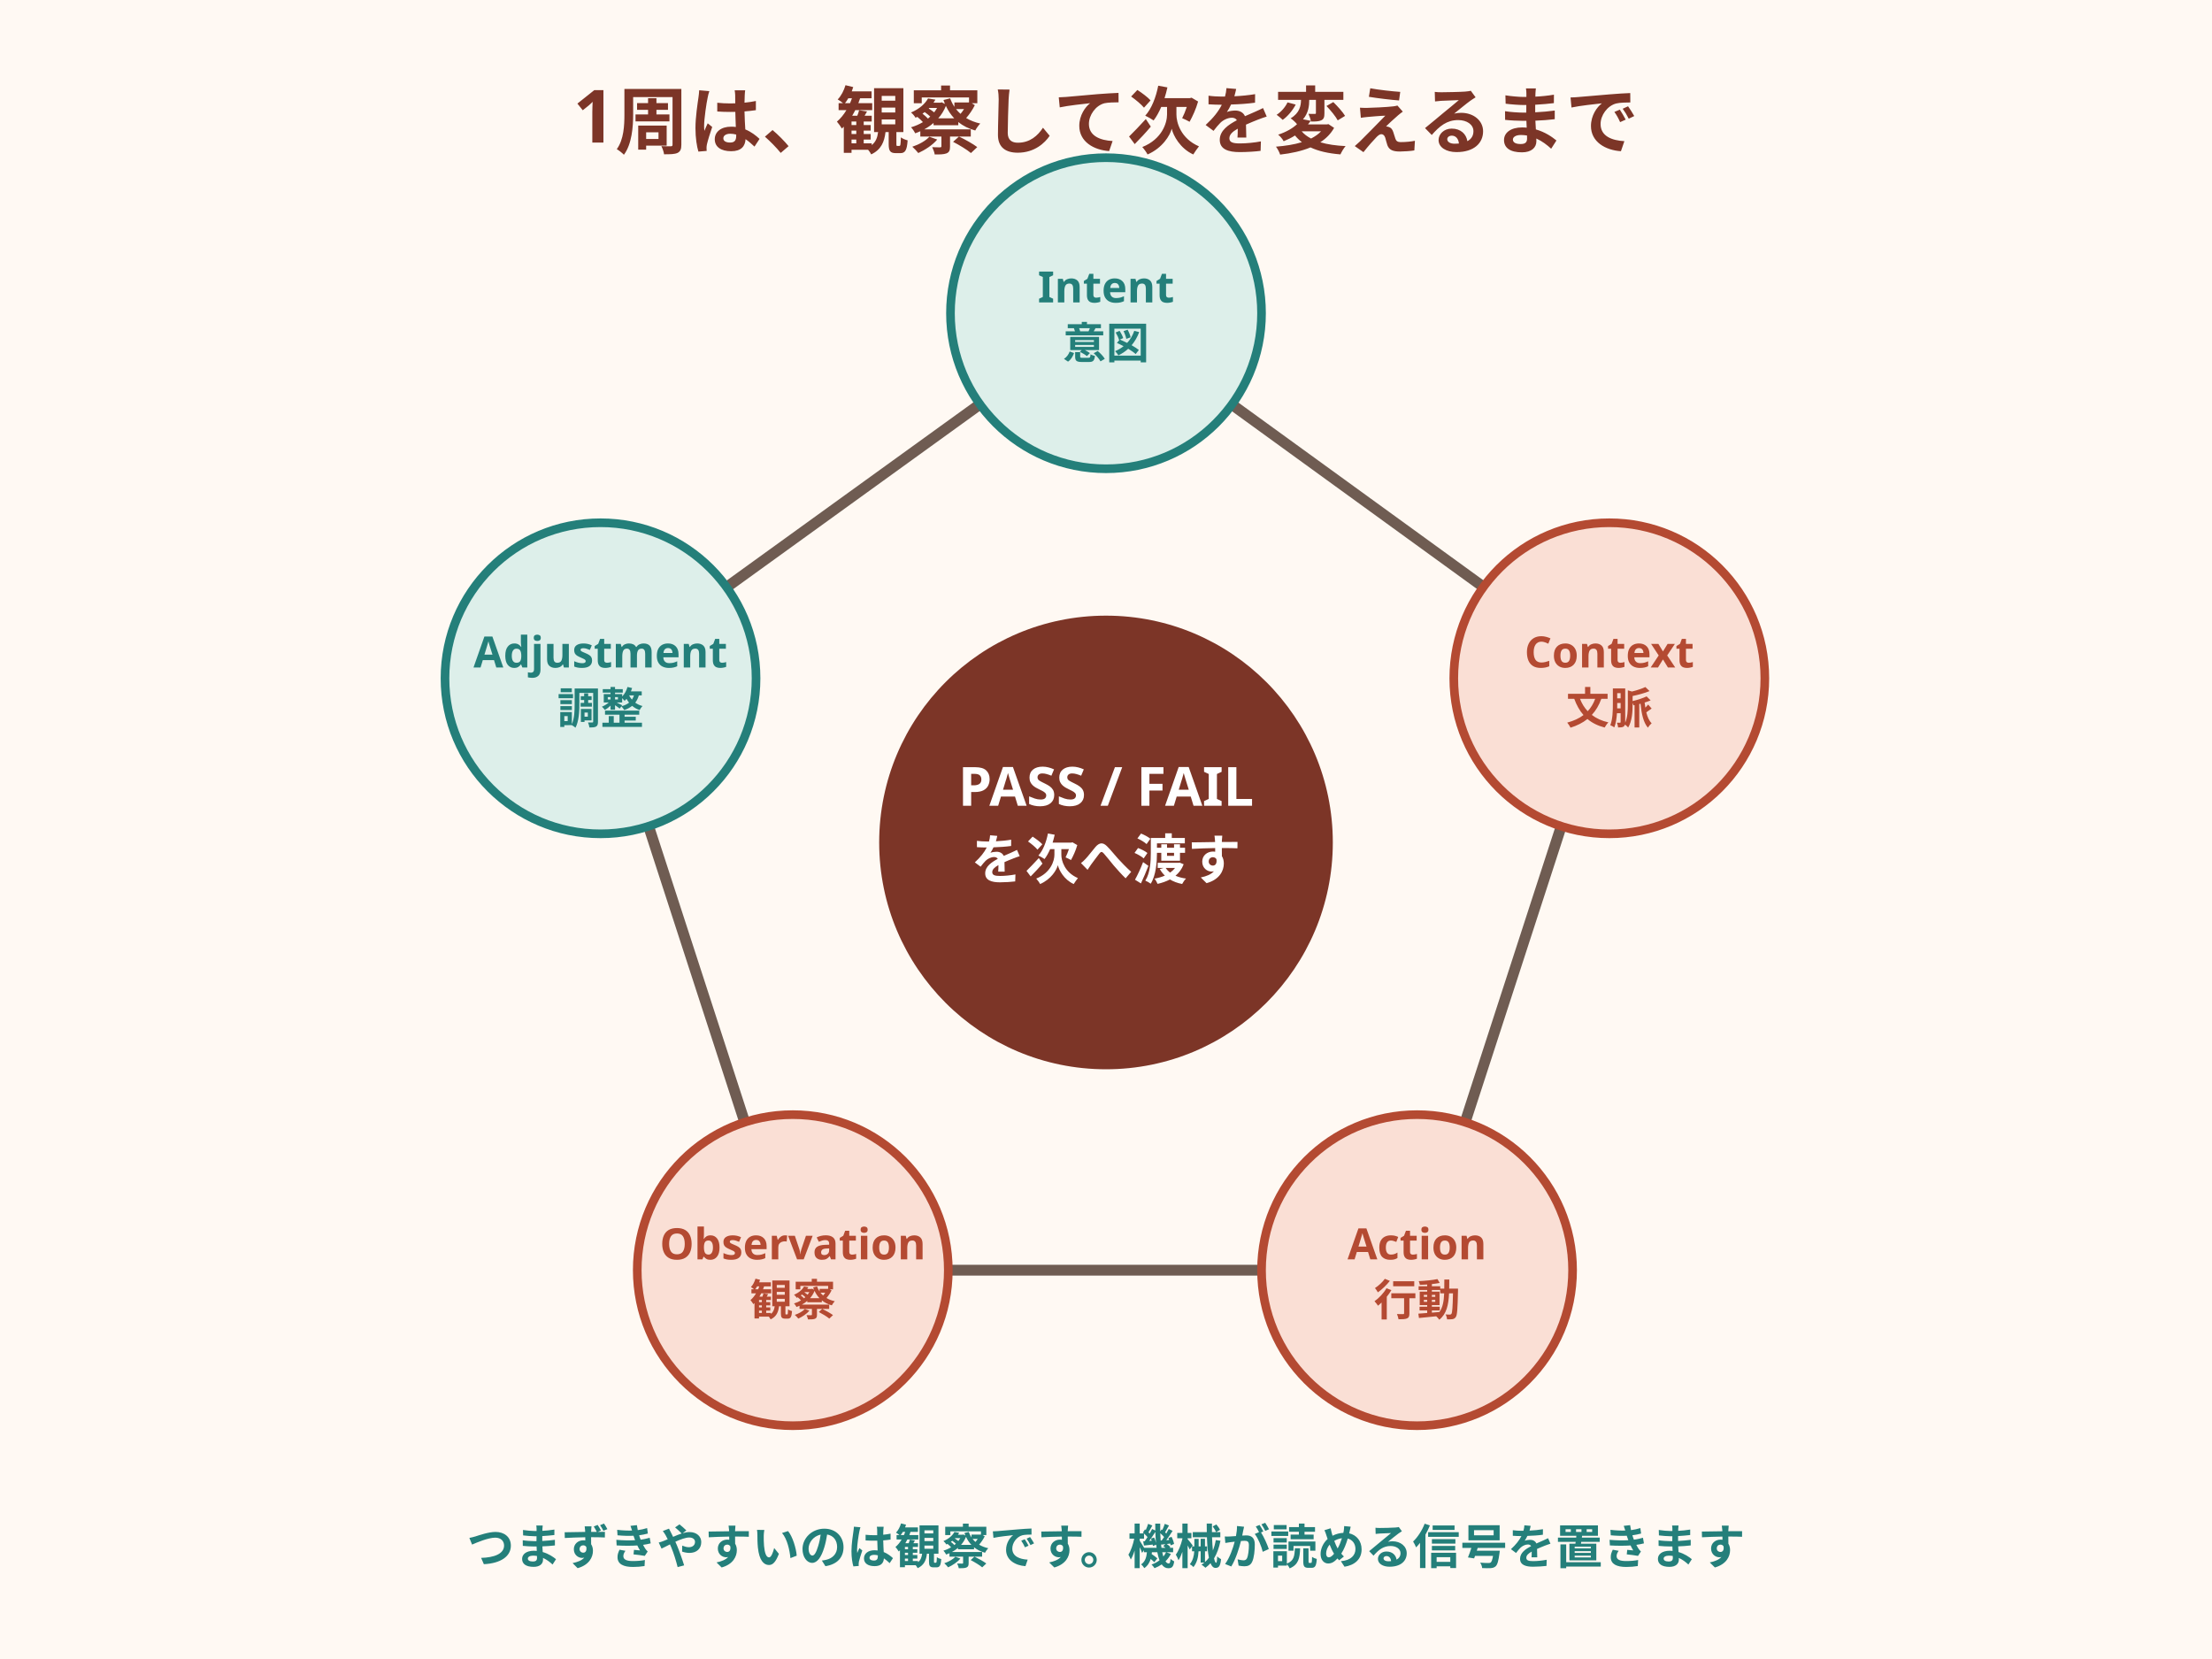
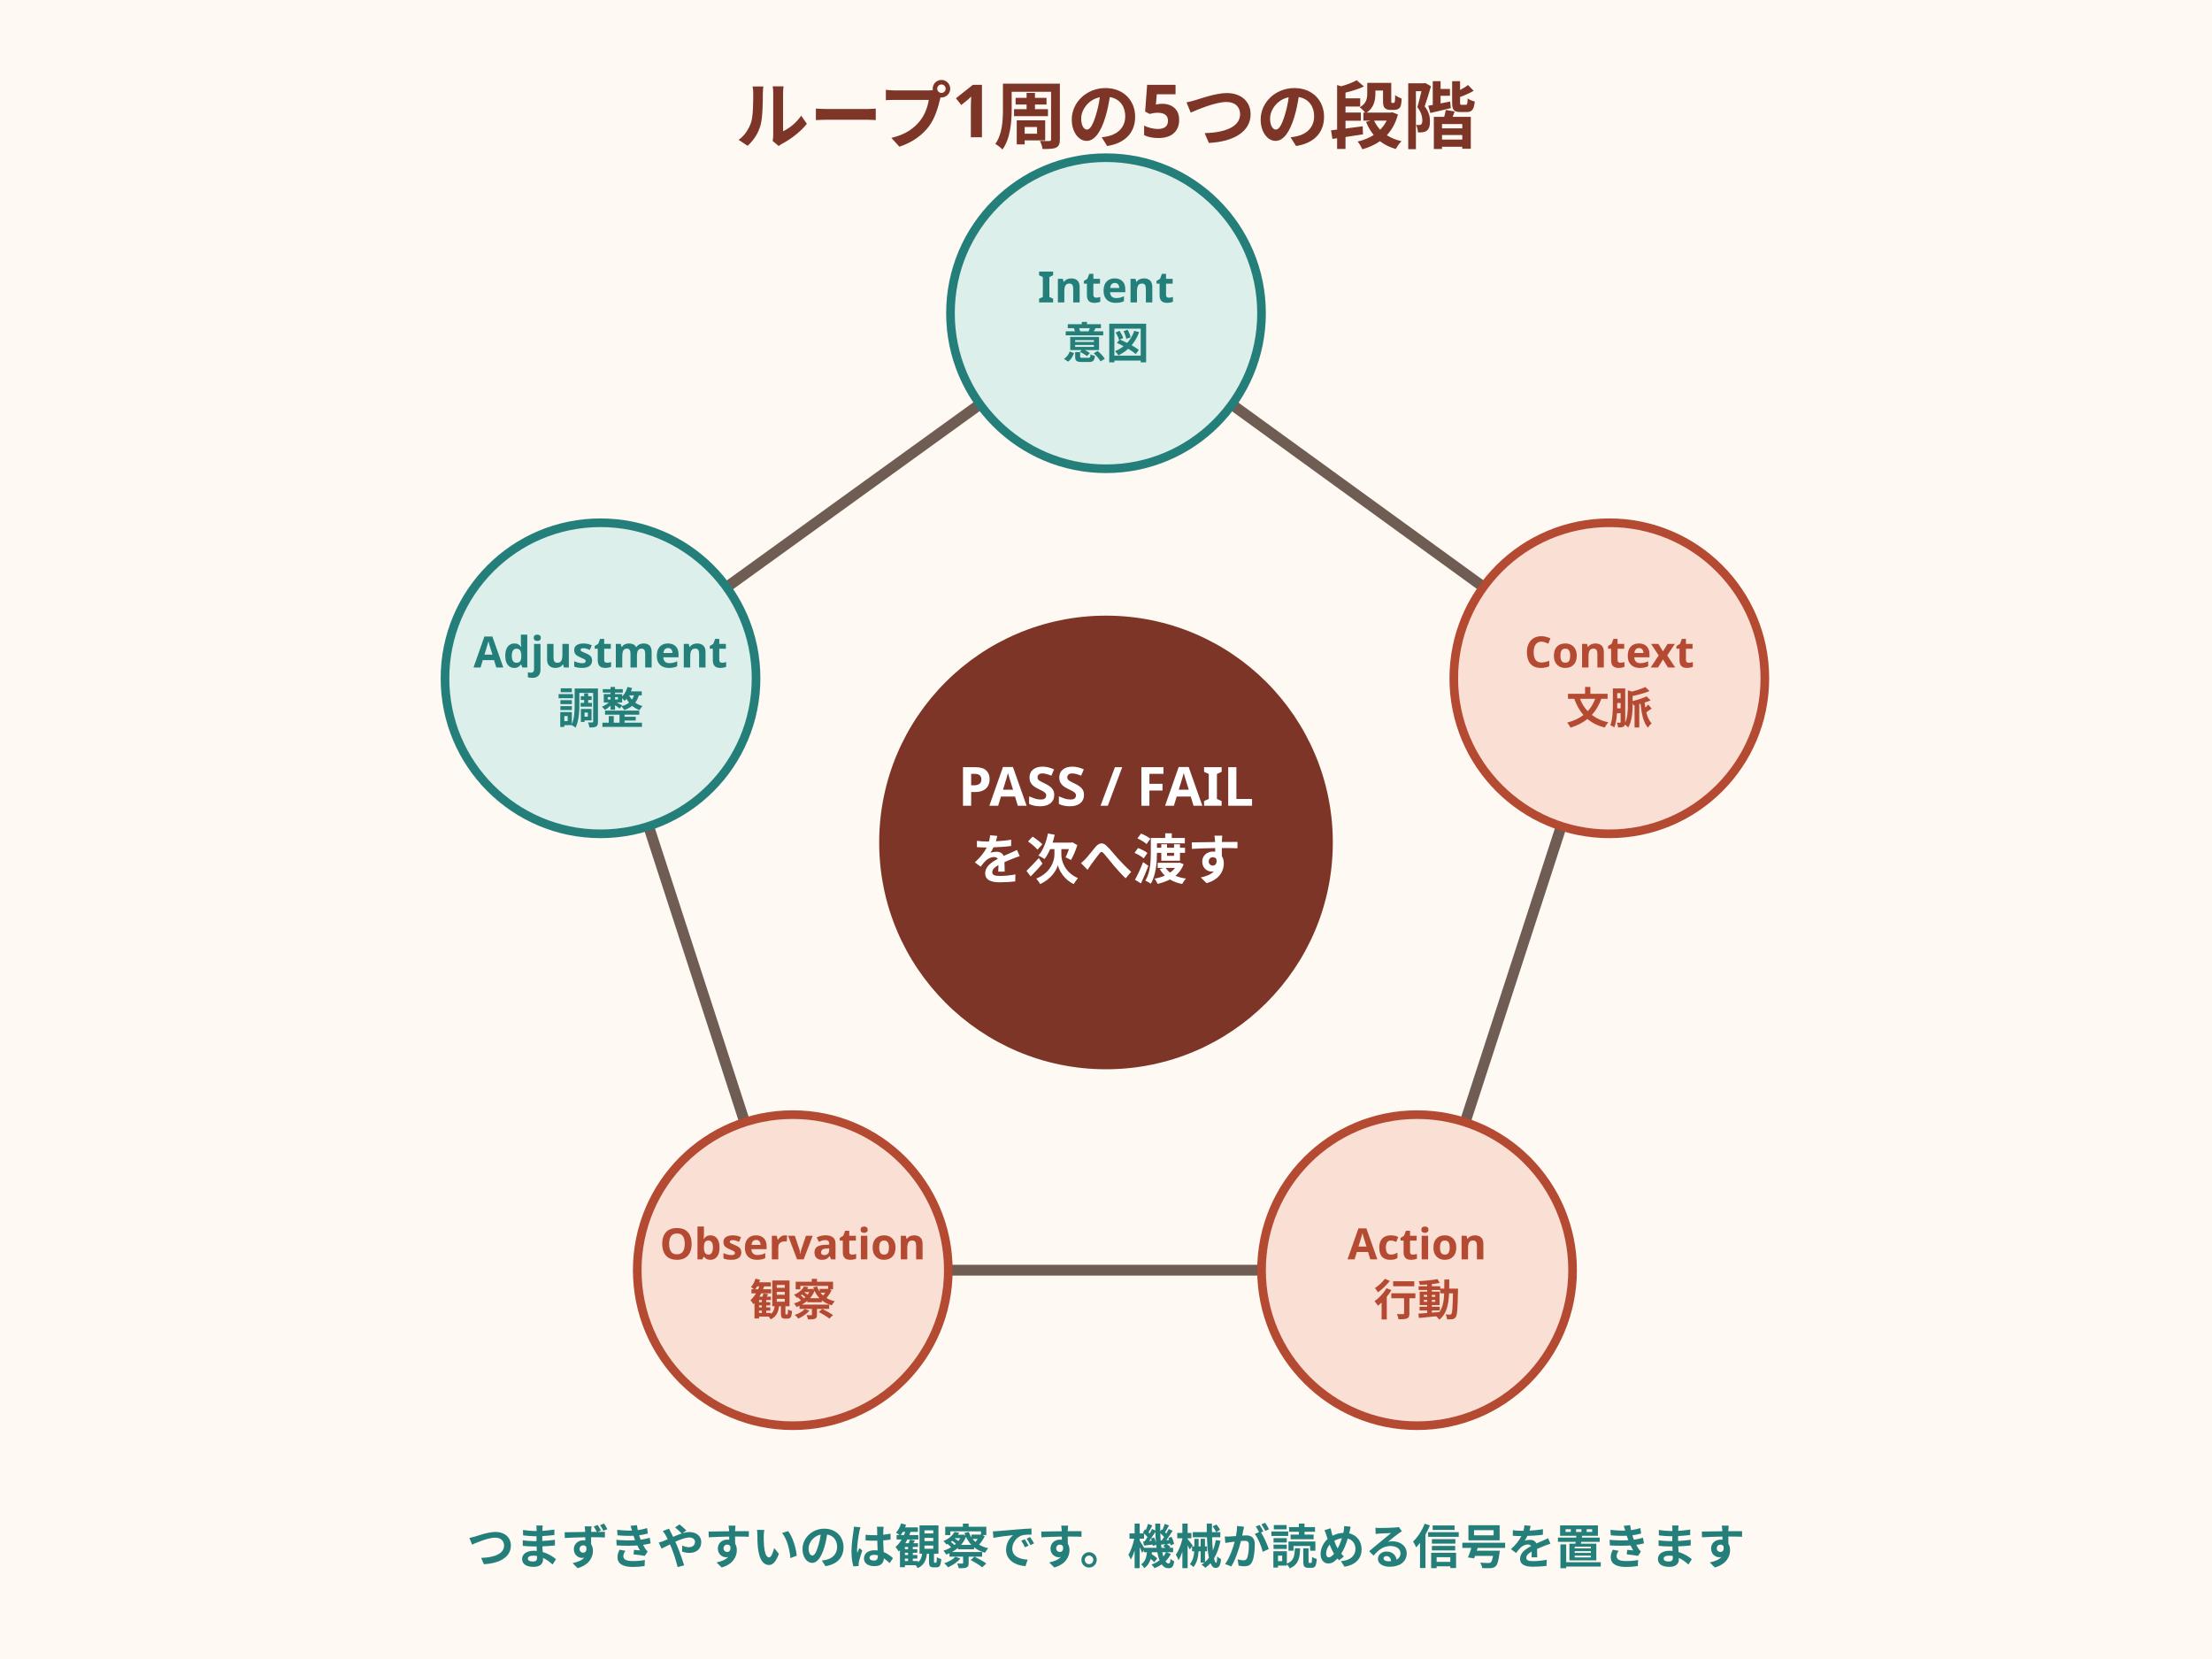
<svg xmlns="http://www.w3.org/2000/svg" width="1024" height="768" viewBox="0 0 1024 768">
  <defs>
    <marker id="arrow" viewBox="0 0 10 10" refX="9" refY="5" markerWidth="9" markerHeight="9" orient="auto-start-reverse">
      <path d="M 0 0 L 10 5 L 0 10 z" fill="context-stroke" />
    </marker>
  </defs>
  <rect width="1024" height="768" fill="#FFF9F3" />
-   <text x="512" y="66" text-anchor="middle" font-family="Hiragino Sans, Yu Gothic, sans-serif" font-size="34" font-weight="800" fill="#7C3527">1周は、観察して次を変えるまで</text>
+   <text x="512" y="66" text-anchor="middle" font-family="Hiragino Sans, Yu Gothic, sans-serif" font-size="34" font-weight="800" fill="#7C3527">ループ1周の5つの段階</text>
  <line x1="512" y1="145" x2="745" y2="314" stroke="#6F5C52" stroke-width="5" stroke-linecap="round" marker-end="url(#arrow)" />
  <line x1="745" y1="314" x2="656" y2="588" stroke="#6F5C52" stroke-width="5" stroke-linecap="round" marker-end="url(#arrow)" />
  <line x1="656" y1="588" x2="367" y2="588" stroke="#6F5C52" stroke-width="5" stroke-linecap="round" marker-end="url(#arrow)" />
  <line x1="367" y1="588" x2="278" y2="314" stroke="#6F5C52" stroke-width="5" stroke-linecap="round" marker-end="url(#arrow)" />
  <line x1="278" y1="314" x2="512" y2="145" stroke="#6F5C52" stroke-width="5" stroke-linecap="round" marker-end="url(#arrow)" />
  <circle cx="512" cy="145" r="72" fill="#DDEFEA" stroke="#247F7A" stroke-width="4" />
  <text x="512" y="140" text-anchor="middle" font-family="Hiragino Sans, Yu Gothic, sans-serif" font-size="20" font-weight="800" fill="#247F7A">Intent</text>
  <text x="512" y="166" text-anchor="middle" font-family="Hiragino Sans, Yu Gothic, sans-serif" font-size="20" font-weight="800" fill="#247F7A">意図</text>
  <circle cx="745" cy="314" r="72" fill="#FADFD5" stroke="#B44A32" stroke-width="4" />
  <text x="745" y="309" text-anchor="middle" font-family="Hiragino Sans, Yu Gothic, sans-serif" font-size="20" font-weight="800" fill="#B44A32">Context</text>
  <text x="745" y="335" text-anchor="middle" font-family="Hiragino Sans, Yu Gothic, sans-serif" font-size="20" font-weight="800" fill="#B44A32">文脈</text>
  <circle cx="656" cy="588" r="72" fill="#FADFD5" stroke="#B44A32" stroke-width="4" />
  <text x="656" y="583" text-anchor="middle" font-family="Hiragino Sans, Yu Gothic, sans-serif" font-size="20" font-weight="800" fill="#B44A32">Action</text>
  <text x="656" y="609" text-anchor="middle" font-family="Hiragino Sans, Yu Gothic, sans-serif" font-size="20" font-weight="800" fill="#B44A32">行動</text>
  <circle cx="367" cy="588" r="72" fill="#FADFD5" stroke="#B44A32" stroke-width="4" />
  <text x="367" y="583" text-anchor="middle" font-family="Hiragino Sans, Yu Gothic, sans-serif" font-size="20" font-weight="800" fill="#B44A32">Observation</text>
  <text x="367" y="609" text-anchor="middle" font-family="Hiragino Sans, Yu Gothic, sans-serif" font-size="20" font-weight="800" fill="#B44A32">観察</text>
  <circle cx="278" cy="314" r="72" fill="#DDEFEA" stroke="#247F7A" stroke-width="4" />
  <text x="278" y="309" text-anchor="middle" font-family="Hiragino Sans, Yu Gothic, sans-serif" font-size="20" font-weight="800" fill="#247F7A">Adjustment</text>
  <text x="278" y="335" text-anchor="middle" font-family="Hiragino Sans, Yu Gothic, sans-serif" font-size="20" font-weight="800" fill="#247F7A">調整</text>
  <circle cx="512" cy="390" r="105" fill="#7C3527" stroke="none" stroke-width="0" />
  <text x="512" y="373" text-anchor="middle" font-family="Hiragino Sans, Yu Gothic, sans-serif" font-size="25" font-weight="800" fill="#FFFFFF">PASS / FAIL</text>
  <text x="512" y="407" text-anchor="middle" font-family="Hiragino Sans, Yu Gothic, sans-serif" font-size="25" font-weight="800" fill="#FFFFFF">を次へ渡す</text>
  <text x="512" y="724" text-anchor="middle" font-family="Hiragino Sans, Yu Gothic, sans-serif" font-size="22" font-weight="800" fill="#247F7A">つまずきやすいのは観察です。機械が読める信号を置きます</text>
</svg>
